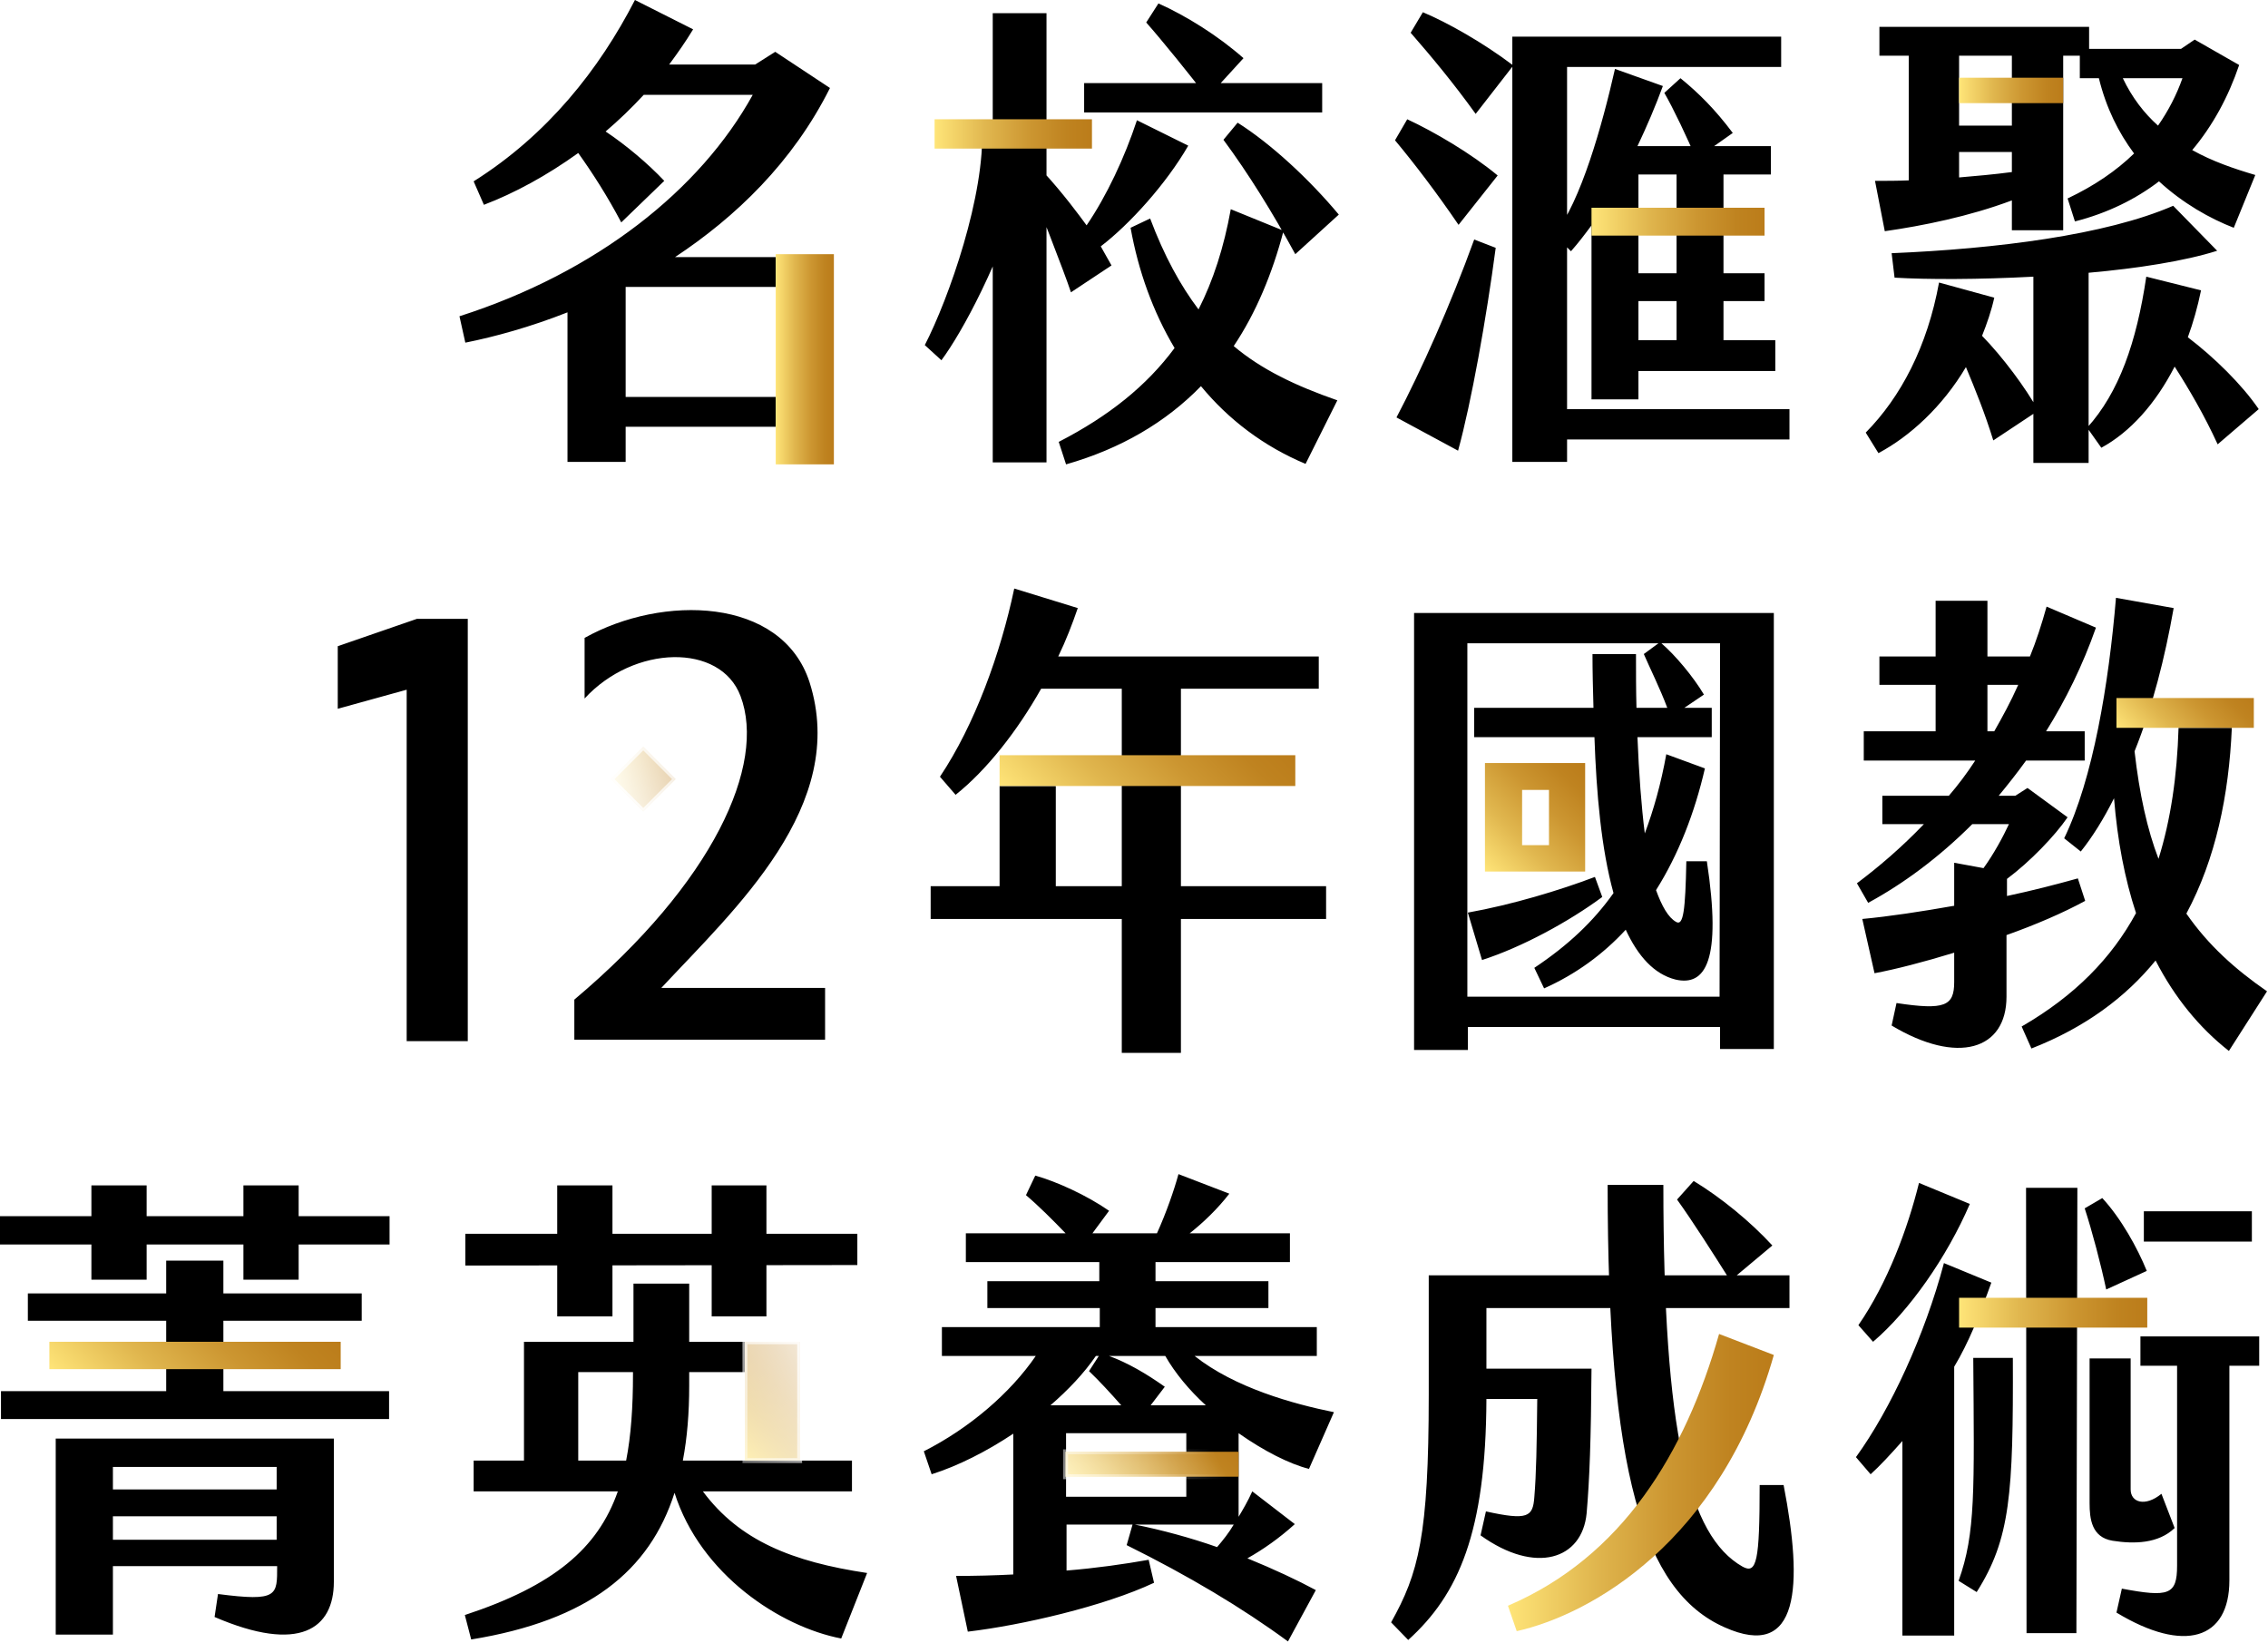
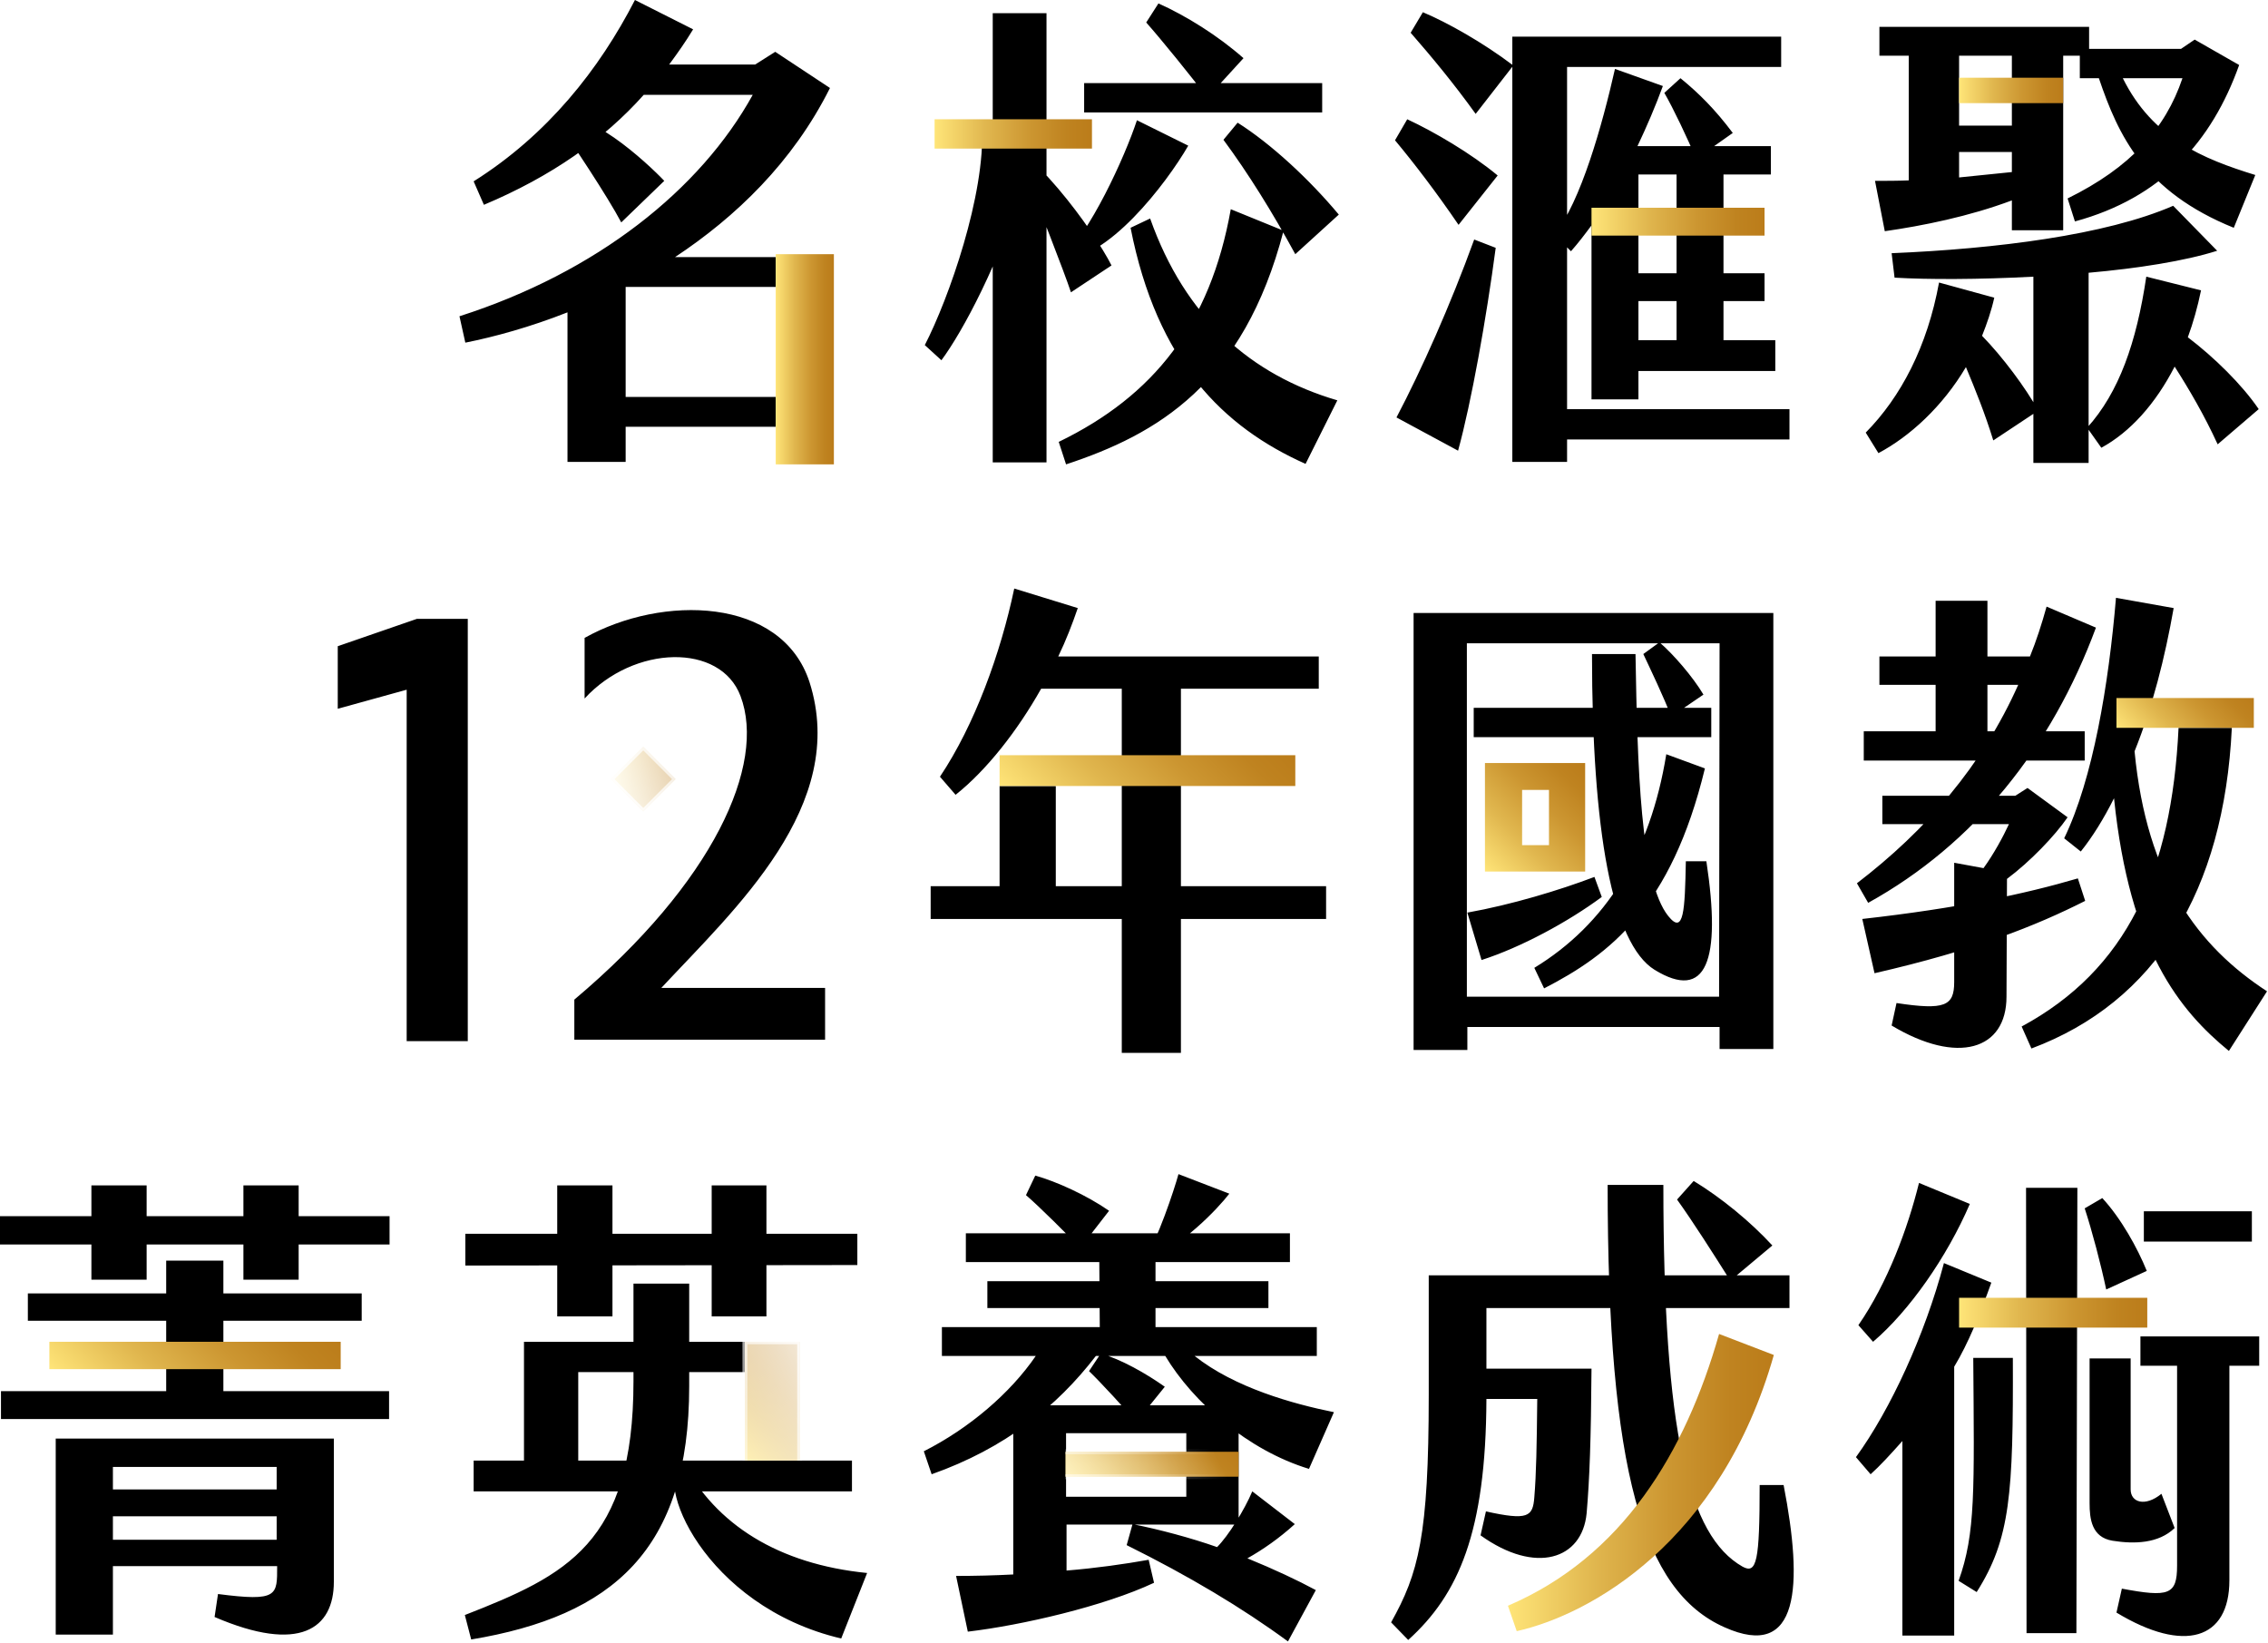
<svg xmlns="http://www.w3.org/2000/svg" xmlns:xlink="http://www.w3.org/1999/xlink" viewBox="0 0 464 336" fill="#000">
-   <path d="M158.7,87.3h-30.7v7.2h-11.9V63.9c-7.6,3-14.9,5-20.9,6.2L94,64.7c28.1-9,49.3-25.9,60-45.3h-22.3c-2.5,2.7-5.1,5.2-7.8,7.5  c4.2,2.8,8.7,6.6,12,10.1l-8.8,8.5c-2.8-5.3-5.8-10-8.8-14.2c-6.4,4.6-13,8.2-19.3,10.6l-2.1-4.8C112,27.6,122.6,14.2,129.9,0  l11.9,6c-1.5,2.5-3.2,4.9-4.9,7.2h17.6l4.1-2.6l11.2,7.4c-7.6,15.2-19.3,26.4-31.7,34.6h20.6l0,0v6.1h-30.7v22.5h30.7V87.3z   M214.1,94.6h-11l0-91.9h11 M210,36c-5.5,17.9-13.1,31.9-17.4,37.7l-3.4-3.1c4.9-9.5,12.4-30.8,11.7-44.6  c7.6,1.3,18.7,16.4,21.4,20.1c4.1-6,7.8-13.9,10.3-21.5l10.5,5.2c-4.5,7.8-12,16.1-17.9,20.6c0.8,1.4,1.5,2.7,2.2,3.9l-8.3,5.5  C217.8,55.8,211.9,40.8,210,36z M262.6,47.2c-2.3,8.8-5.7,16.9-10.2,23.6h0c5.7,4.8,12.6,8.1,21.2,11.1l-6.5,13  c-8.6-3.6-15.8-9.1-21.4-15.9c-7.2,7.4-16.4,12.8-27.6,16l-1.5-4.6c10.3-5.3,18-11.5,23.7-19.2c-4.4-7.4-7.4-15.7-9-24.6l4-1.9  c2.9,7.7,6.2,13.7,9.9,18.6c3-5.9,5.2-12.7,6.6-20.5L262.6,47.2z M250.3,28.6l2.9-3.5c6.8,4.3,14.6,11.5,20.7,18.8L265,52  C260.3,43.4,255.4,35.5,250.3,28.6z M270.5,17v6h-48.7v-6H270.5z M247,20c-3.3-4.4-9.4-11.9-12.5-15.4l2.5-3.9  c5.6,2.5,12.2,6.6,17.4,11.2L247,20z M287.9,24.4c5.4,2.5,13.1,7,18.5,11.5l-8,10.1c-4.5-6.6-9-12.5-13-17.3L287.9,24.4z M301.6,49  l4.4,1.7c-1.9,14.4-5,31.7-7.7,41.5l-12.6-6.8C290.8,75.7,296.7,62.5,301.6,49z M309.6,13.4l-7.7,9.9c-4.6-6.4-9.2-11.9-13.3-16.6  l2.5-4.2C296.1,4.6,303.4,8.7,309.6,13.4z M347,32.5c-1.7-4.1-4.7-10.4-6.5-13.5l3.3-3c3.8,3.1,7.1,6.4,10.7,11.2L347,32.5z   M320.6,83.7h45.5v6.2l0,0h-45.5v4.6h-11.2l0-87h55v6.2h-43.8V83.7z M318,48c5.4-6.7,9.8-22.4,12.4-33.9l9.8,3.5  c-1.5,4.1-3.3,8.3-5.2,12.3h27.3v5.8h-9.7v33.9h10.6v6.3h-28v5.8h-9.6V46.1c-1.4,1.9-2.7,3.6-4.2,5.3L318,48z M335.2,61.6v8h7.8  V35.7h-7.8v20.2H361v5.7H335.2z M417,84l-9.2,6.1c-1.7-5.5-3.6-10.2-5.6-15c-4.8,8.1-11.5,14.2-17.9,17.6l-2.6-4.2  c7.2-7.3,12.6-17.6,15-30.7l11.3,3.1c-0.6,2.7-1.5,5.3-2.5,7.8C409.7,73,414.4,79.3,417,84z M427.3,94.7H416l0-38.1  c-11.2,0.6-21.7,0.6-28.4,0.2l-0.6-5c21.4-0.9,43.8-3.7,57.6-9.7l9,9.2c-6.6,2.1-16.2,3.6-26.3,4.5L427.3,94.7z M427,87.5  c6.5-7.2,10.1-17.4,12.1-30.9l11.2,2.8c-0.7,3.4-1.6,6.6-2.7,9.6c5.4,4.1,11.1,9.7,14.5,14.7l-8.4,7.2h0c-2.7-5.9-5.8-11.2-8.8-15.9  c-3.9,7.6-9.1,13.4-15,16.6L427,87.5z M390.5,36.9V11.4h-6V5.5h42.9V10h18.8l2.8-1.9l9.1,5.2c-2.2,6.5-5.4,12.4-9.6,17.4  c4.1,2.3,8.5,3.8,12.9,5.1L457,46.6c-4.9-1.9-10.4-5-15.3-9.5c-4.7,3.6-10.5,6.5-17.2,8.2l-1.5-4.7c5.5-2.6,10-5.7,13.6-9.2  c-3.2-4.3-5.7-9.3-7.2-15.4h-3.9v-4.6h-3.4v35.7h-10.5V41c-8.8,3.3-18.3,5.2-26,6.3l-2-10.3C385.9,37,388.2,37,390.5,36.9z   M411.6,11.4h-10.8v14.3h10.8V11.4z M400.8,36.3c3.5-0.3,7-0.6,10.8-1.1v-4.1h-10.8V36.3z M434.3,16c1.9,4,4.4,7.2,7.2,9.7  c2.1-3,3.8-6.3,5-9.7H434.3z M83.2,141.1L69.1,145v-12.8l16.2-5.6h10.4V213H83.2V141.1z M135.3,202.1h33.5v10.6h-51.3v-8.2  c28.5-24,39.3-48.1,34-62.1c-4.1-10.9-21.8-10.5-31.9,0.5v-12.4c15.9-8.9,40.3-8.4,46,9C173.7,164.8,150.3,186,135.3,202.1z   M241.6,215.4h-12.1v-74.5H213c-4.9,8.7-11.2,16.7-17.5,21.7l-3.2-3.7c7.1-10.6,12.4-25.2,15.2-38.5l13,4c-1.1,3.2-2.4,6.6-4,9.9  h53.3v6.6h-28.2 M190.4,188v-6.7h14.1v-20.5H216v20.5h55.3h0v6.7 M362.9,125.4v89.2h-11v-4.5h-51.6v4.7h-11v-89.4H362.9z   M351.9,131.6h-12c2.8,2.4,6.5,6.8,8.7,10.5l-4,2.7h5.6v6H335c0.3,7.5,0.8,14.1,1.5,19.7c1.8-4.8,3.3-10.1,4.4-16.2l7.9,2.9  c-2.1,9.1-5.4,17.6-10,24.9c1.2,3.3,2.5,5.6,4.1,6.5c1.5,0.9,1.9-2.4,2.1-12.4h4.2c3.1,20.4-0.3,25.6-6.4,24.2  c-4.4-1.1-7.7-4.8-10.2-10.2c-4.6,5-10.2,9.1-16.7,12l-2-4.2c6.9-4.6,12.1-9.5,16.2-15.3c-2.5-9-3.5-20.4-3.9-31.9h-24.6v-6h24.4  c-0.1-3.7-0.2-7.4-0.2-11h8.9c0,3.8,0,7.5,0.1,11h6.3c-1.5-4-3.5-8-4.8-11l3-2.2h-39.1v72.3h51.6L351.9,131.6L351.9,131.6z   M303.2,196.4l-2.9-9.7c9-1.6,18.9-4.6,26-7.3l1.5,4.1C320.9,188.6,311.3,193.8,303.2,196.4z M410.5,191.3v12.6  c0,10.9-10,14-23.5,5.9l1-4.6c9.9,1.5,11.8,0.6,11.8-4.3v-6c-6.2,1.9-12,3.4-16.3,4.2L381,188c5.4-0.5,12-1.5,18.8-2.7v-8.8l6,1.1  c2.1-2.9,4-6.4,5.2-9h-7.5c-6.8,6.8-14.1,12.2-21.3,16.1l-2.3-4c4.4-3.3,9.1-7.3,13.7-12.1h-8.5v-5.8h13.6c1.9-2.2,3.7-4.6,5.4-7.2  h-22.8v-6H396v-9.5h-11.5v-5.8H396v-11.4h10.6v11.4h8.7c1.3-3.2,2.4-6.6,3.4-10.2l10.1,4.3c-2.7,7.7-6.2,14.8-10.2,21.2h7.9v6h-12  c-1.8,2.5-3.7,4.9-5.6,7.2h3.4l2.5-1.6l8.2,6c-2.6,3.8-7.7,9.1-12.4,12.6v3.5c5.2-1.1,10.2-2.4,14.5-3.6l1.5,4.6  C422,186.8,416.4,189.2,410.5,191.3L410.5,191.3z M406.6,149.6h1.4c1.7-3,3.4-6.1,4.9-9.5h-6.3V149.6z M436.7,153.7  c1,8.8,2.6,16,4.9,22c2.5-8,3.8-16.9,4.1-26.8h10.9c-0.6,13.8-3.3,26.8-9.3,38c4.5,6.5,10,11.4,16.5,15.9h0L456,215  c-6-4.7-11.1-10.9-15-18.5c-6.1,7.5-14.4,13.7-25.4,18l-2-4.5c10.9-6.3,18.4-14,23.4-23.2c-2.3-7-3.8-14.8-4.5-23.5  c-2.1,4.2-4.4,7.9-6.8,10.9l-3.4-2.7c5.9-12.2,9.1-31.4,10.6-49.2l11.8,2.1C442.9,134.6,440.4,144.5,436.7,153.7z M0,254.6v-5.8  h79.7h0v5.8 M30,261.8H18.7l0-19.3H30 M61.1,261.8H49.8l0-19.3h11.3 M45.7,284.6L45.7,284.6h33.9v5.7H0.2v-5.7H34v-26.7h11.7   M5.7,270.2v-5.6h68.3v5.6 M11.4,294.3h56.9v29.3c0,9.6-7,14.7-24.4,7.2l0.7-4.7c12.3,1.6,12.1,0.3,12.1-5.7H23.1v14H11.4V294.3z   M23.1,300.1v4.6h33.5v-4.6H23.1z M56.6,315v-4.8H23.1v4.8H56.6z M156.8,269.3h-11.2v-26.8h11.2 M125.3,269.3H114v-26.8h11.3   M95.2,258.9v-6.5h80.2v6.4 M128.1,298.8c1-5.1,1.4-11,1.4-17.6v-0.5h-11.2v18.1H128.1L128.1,298.8z M174.3,298.8v6.3h-30.5  c7.5,10.1,18.3,14.4,33.6,16.7h0l-5.3,13.4c-12.5-2.4-28.8-13.1-34.1-29.8c-5.1,16-17.6,26.1-41.6,30l-1.3-5  c18.2-6,27.2-13.6,31.3-25.3H96.9v-6.3h10.3v-24.3h22.4v-11.9H141v11.9h11.4v6.2H141v2.8c0,5.5-0.4,10.6-1.3,15.3H174.3z   M255.2,318.8c5.4,2.2,10.3,4.5,14,6.5l-5.7,10.5c-9.4-6.9-20.3-13.4-33-19.7l1.2-4.2h-13.5v9.4c6.1-0.5,11.7-1.3,16.8-2.2l1.1,4.7  c-10.2,4.8-27.1,8.7-38.1,10l-2.4-11.4c3.9,0,7.9-0.1,11.7-0.3v-28.8c-5.4,3.6-11.3,6.6-16.7,8.3l-1.6-4.7  c9.3-4.7,17.7-11.9,22.9-19.5h-19.2v-5.9h32.3v-3.9H202v-5.5h22.9v-3.9h-27.3v-5.9H218c-2.6-2.7-5.5-5.6-8.1-7.8l1.9-4  c4.3,1.2,10.5,4,15.1,7.2l-3.4,4.6h13.2c1.9-4.2,3.5-8.8,4.4-12.1l10.4,4c-2.3,3-5.3,5.9-8.1,8.1h20.5v5.9h-27.5v3.9h23.1v5.5h-23.1  v3.9h33v5.9h-25c8.2,6.5,20.1,9.8,28.5,11.5l-5.1,11.6c-4-1-9.3-3.7-14.4-7.3v17.1c0.9-1.5,1.9-3.2,2.8-5.2l8.7,6.7  C261.7,314.7,258.4,317,255.2,318.8z M229.4,287.5c-2.3-2.6-4.5-5-6.6-7l2-3.1h-0.6c-2.4,3.5-5.6,6.9-9.3,10.1H229.4z M242.7,293.2  h-24.6v13h24.6V293.2z M226.9,277.4c3.8,1.4,7.6,3.6,11.4,6.3l-2.9,3.8h11.3c-3.4-3.1-6.3-6.6-8.3-10.1H226.9z M232.2,311.9  c5.5,1.1,11.4,2.7,16.8,4.6c1.2-1.4,2.4-2.9,3.4-4.6H232.2z M352.8,332.9c-16.7-7.4-23.9-31.9-23.9-90.5h11.4  c0,50.8,5.1,71.8,16.2,78.1c2.9,1.6,3.5-1.1,3.5-16.7h4.9C368.9,324.4,368.2,339.8,352.8,332.9z M304.1,267.6V280h21.5  c-0.1,14.5-0.4,22.7-1,29.6c-0.9,9.4-10.4,12.6-21.7,4.5l1.1-4.9c8.6,1.9,9.6,1.1,9.9-2.9c0.4-4.8,0.5-10.6,0.6-20.1h-10.4  c-0.1,27.3-5.7,40-16,49.3l-3.5-3.6c5.6-10,7.7-17.6,7.7-46.6v-24.4h73.8v6.7 M354,262c-3.4-5.4-7.8-12.3-10.9-16.6l3.4-3.8  c5.6,3.4,11.6,8.3,16.1,13.2L354,262z M414.5,243H425l-0.2,91.1h-10.2L414.5,243z M399.8,279.6v55h-10.6v-39.8  c-2.4,2.7-4.6,5.1-6.5,6.8l-3-3.5c7.1-9.8,14.1-25,18-39.7l9.7,4C405.1,268.8,402.7,274.8,399.8,279.6z M383.2,274.5l-3-3.4  c6-8.7,10.1-19.8,12.4-29.1l10.4,4.3C398.3,257.2,390.6,268.2,383.2,274.5z M411.8,277.8c0.1,27.8-0.5,37-7.4,47.9l-3.7-2.3  c3.5-9.7,3.2-18.5,3-45.6H411.8z M430.9,263.8c-1.1-5.2-2.9-12-4.4-16.6l3.6-2.1c3.8,4.1,7.2,10.2,9.1,14.9L430.9,263.8z   M427.5,307.5v-29.6h8.4v26.8c0,2.7,3,3.6,6.3,0.9l2.7,7c-3.3,3.2-8.3,3.3-12.7,2.6C427.9,314.5,427.5,310.7,427.5,307.5z   M462.2,273.4v6h-6.1v43.9c0,12.1-9.2,15-23.1,6.6l1.1-4.9c9.6,1.8,11.3,1.3,11.3-4.7v-40.9h-7.5v-6H462.2z M460.7,254h-22.1v-6.2  h22.1V254z" />
+   <path d="M116.1,63.9c-7.6,3-14.9,5-20.9,6.2L94,64.7c28.1-9,49.3-25.9,60-45.3l-22.3,0c-8.1,9.1-18.9,16.7-32.7,22.5  l-2.1-4.8c15.1-9.5,25.7-22.9,33-37.1l11.9,6c-1.5,2.5-3.2,4.9-4.9,7.2h17.6l4.1-2.6l11.2,7.4c-7.6,15.2-19.3,26.4-31.7,34.6h20.6  l0,0v6.1H128v22.5h30.7v6.1h0H128v7.2h-11.9 M127.1,45.5C124.3,40.2,117,29.2,114,25c5.1-4.1,18.6,8.5,21.9,12 M214.1,94.6h-11V2.7  h11 M219.1,59.8c-1.3-4-7.2-19-9.1-23.8c-5.5,17.9-13.1,31.9-17.4,37.7l-3.4-3.1c4.9-9.5,12.4-30.8,11.7-44.6  c9.8,2.9,22.9,21.2,26.5,28.3 M243.1,29.8c-4.5,7.8-16.7,23.7-26.1,23.2c5.9-5.1,13.1-20.8,15.6-28.4 M262.6,47.2  c-8.2,31.5-26,41.7-44.5,47.8l-1.5-4.6c19.4-9.4,31-24,35.2-47.6 M267.1,94.9c-16.8-7.5-30.4-20.8-35.8-48.3l4-1.9  c7.2,20.3,20.6,32,38.3,37.2 M265,52c-4.7-8.6-9.6-16.5-14.7-23.4l2.9-3.5c6.8,4.3,14.6,11.5,20.7,18.8 M221.8,23v-6h48.7v6 M247,20  c-3.3-4.4-9.4-11.9-12.5-15.4l2.5-3.9c5.6,2.5,12.2,6.6,17.4,11.2 M298.4,46c-4.5-6.6-9-12.5-13-17.3l2.5-4.3  c5.4,2.5,13.1,7,18.5,11.5 M285.7,85.4c5.1-9.7,11-22.9,15.9-36.4l4.4,1.7c-1.9,14.4-5,31.7-7.7,41.5 M309.6,13.4l-7.7,9.9  c-4.6-6.4-9.2-11.9-13.3-16.6l2.5-4.2C296.1,4.6,303.4,8.7,309.6,13.4z M347,32.5c-1.7-4.1-4.7-10.4-6.5-13.5l3.3-3  c3.8,3.1,7.1,6.4,10.7,11.2 M309.4,7.5h55v6.2h-43.8v70h45.5v6.2l0,0h-45.5v4.6h-11.2 M325.6,46.1c-1.4,1.9-2.7,3.6-4.2,5.3L318,48  c5.4-6.7,9.8-22.4,12.4-33.9l9.8,3.5c-1.5,4.1-3.3,8.3-5.2,12.3h27.3v5.8h-9.7v33.9h10.6v6.3h-28v5.8h-9.6 M343,35.7h-7.8v20.2H361  v5.7c0,0-25.8,0-25.8,0v8h7.8 M408,60.9c-0.6,2.7-1.5,5.3-2.5,7.8c4.2,4.3,8.9,10.6,11.5,15.3l-9.2,6.1c-1.7-5.5-3.6-10.2-5.6-15  c-4.8,8.1-11.5,14.2-17.9,17.6l-2.6-4.2c7.2-7.3,12.6-17.6,15-30.7 M427.3,94.7H416V56.6c-11.2,0.6-21.7,0.6-28.4,0.2l-0.6-5  c21.4-0.9,43.8-3.7,57.6-9.7l9,9.2c-6.6,2.1-16.2,3.6-26.3,4.5 M450.3,59.4c-0.7,3.4-1.6,6.6-2.7,9.6c5.4,4.1,11.1,9.7,14.5,14.7  l-8.4,7.2l0,0c-2.7-5.9-5.8-11.2-8.8-15.9c-3.9,7.6-9.1,13.4-15,16.6l-2.9-4.1c6.5-7.2,10.1-17.4,12.1-30.9 M411.6,11.4h-10.8v14.3  h10.8 M400.8,31.1v5.2l10.8-1.1v-4.1 M422.1,47.1h-10.5V41c-8.8,3.3-18.3,5.2-26,6.3l-2-10.3c2.3,0,4.6,0,6.9-0.1V11.4h-6V5.5h42.9  V10h18.8l2.8-1.9l9.1,5.2c-5.6,15.7-15.9,27.2-33.6,32l-1.5-4.7c12.8-6.3,20-14.2,23.5-24.6h-12.2c6.1,12.3,16.4,16.5,27.1,19.8  L457,46.6c-18.3-7.4-23.6-18.8-27.6-30.6l-3.9,0v-4.6h-3.4 M95.7,213H83.2v-71.9L69.1,145v-12.8l16.2-5.6h10.4 M117.5,212.7v-8.2  c28.5-24,39.3-48.1,34-62.1c-4.1-10.9-21.8-10.5-31.9,0.5v-12.4c15.9-8.9,40.3-8.4,46,9c8.1,25.3-15.3,46.5-30.3,62.6h33.5v10.6   M241.6,215.4h-12.1v-74.5H213c-4.9,8.7-11.2,16.7-17.5,21.7l-3.2-3.7c7.1-10.6,12.4-25.2,15.2-38.5l13,4c-1.1,3.2-2.4,6.6-4,9.9  h53.3v6.6h-28.2 M190.4,188v-6.7h14.1v-20.5H216v20.5h55.3l0,0v6.7 M410.5,203.9c0,10.9-10,14-23.5,5.9l1-4.6  c9.9,1.5,11.8,0.6,11.8-4.3v-24.4l6,1.1c2.1-2.9,4-6.4,5.2-9h-25.9v-5.8h27.2l2.5-1.6l8.2,6c-2.6,3.8-7.7,9.1-12.4,12.6 M381,188  c19.6-2.2,33.2-5.1,44.1-8.3l1.5,4.6c-10.1,5.1-22.6,10.1-43.1,14.8 M381.3,155.6v-6H396v-26.7h10.6v26.7h19.9v6 M415.3,134.3  c1.3-3.2,2.4-6.6,3.4-10.2l10.1,4.3c-9.1,24.6-24.9,44.3-46.6,56.3l-2.3-4c14.1-10.8,25.6-24,33-40.6h-28.4v-5.8 M456,215  c-10-8.2-20.3-20.6-23.5-51.7c-2.1,4.2-4.4,7.9-6.8,10.9l-3.4-2.7c5.9-12.2,9.1-31.4,10.6-49.2l11.8,2.1c-1.8,10.2-4.3,20.1-8,29.3  c2.5,26,13,39.9,27.1,49.1l0,0 M456.6,148.9c-1.6,33.4-15.6,56.1-41,65.6l-2-4.5c21.5-11.6,30.7-31.6,32.1-61.1 M0,254.6v-5.8h79.7  l0,0v5.8 M30,261.8H18.7v-19.3H30 M61.1,261.8H49.8v-19.3h11.3 M45.7,284.6L45.7,284.6h33.9v5.7H0.2v-5.7H34v-26.7h11.7 M5.7,270.2  v-5.6H74v5.6 M68.3,294.3v29.3c0,9.6-7,14.7-24.4,7.2l0.7-4.7c12.3,1.6,12.1,0.3,12.1-5.7H23.1v14H11.4v-40.1 M56.6,304.7v-4.6H23.1  v4.6 M56.6,315v-4.8H23.1v4.8 M156.8,269.3h-11.2v-26.8h11.2 M125.3,269.3H114v-26.8h11.3 M95.2,258.9v-6.5h80.2v6.4 M141,283.6  c0,33.5-15.7,47-44.6,51.8l-1.3-5c20.7-8.1,34.5-14.6,34.5-47.8v-20H141 M172.1,335.2c-28.1-6.6-38.8-32.8-32.4-36.2  c6.7,12.9,19.6,21,37.7,22.8l0,0 M96.9,305.1v-6.3h10.3v-24.3h45.2v6.2l-34.1,0v18.1l56,0v0v6.3 M202,267.6v-5.5h57.5v5.5   M251.5,244.2c-2.3,3-9.9,11.1-17.5,13.8c2.8-4.3,6.2-14.5,7.1-17.8 M221,255.3c-2.6-2.7-8.5-8.6-11.1-10.8l1.9-4  c4.3,1.2,10.5,4,15.1,7.2 M242.7,306.2v-13h-24.6v13 M263.9,252.3v5.9h-27.5v13.3h33v5.9h-25c8.2,6.5,20.1,9.8,28.5,11.5l-5.1,11.6  c-12.5-3.8-23.7-13.6-29.4-23.1l-14.2,0c-8,10.4-18.6,18.9-33.6,24.2l-1.6-4.7c9.3-4.7,17.7-11.9,22.9-19.5h-19.2v-5.9H225  l-0.1-13.3h-27.3v-5.9 M232.4,291c-1.9-2.5-7.5-8.5-9.6-10.5l2.4-3.6c4.2,1.2,9.3,4.1,13.1,6.8L232.4,291z M263.5,335.8  c-9.4-6.9-20.3-13.4-33-19.7l1.2-4.3c5.5,1.1,11.9,2.8,17.3,4.7c2.3-2.3,5.6-7.6,7.2-11.4l8.7,6.7c-3.2,2.9-6.5,5.2-9.7,7  c5.4,2.2,10.3,4.5,14,6.5 M207.3,287.5l46.1,0v24.4l-35.2,0v9.4c6.1-0.5,11.7-1.3,16.8-2.2l1.1,4.7c-10.2,4.8-27.1,8.7-38.1,10  l-2.4-11.4c3.9,0,7.9-0.1,11.7-0.3 M340.3,242.4c0,50.8,5.1,71.8,16.2,78.1c2.9,1.6,3.5-1.1,3.5-16.7h4.9c4,20.6,3.3,36-12.1,29.1  c-16.7-7.4-23.9-31.9-23.9-90.5 M366.1,260.9v6.7h-62V280h21.5c-0.1,14.5-0.4,22.7-1,29.6c-0.9,9.4-10.4,12.6-21.7,4.5l1.1-4.9  c8.6,1.9,9.6,1.1,9.9-2.9c0.4-4.8,0.5-10.6,0.6-20.1h-10.4c-0.1,27.3-5.7,40-16,49.3l-3.5-3.6c5.6-10,7.7-17.6,7.7-46.6v-24.4   M354,262c-3.4-5.4-7.8-12.3-10.9-16.6l3.4-3.8c5.6,3.4,11.6,8.3,16.1,13.2 M424.8,334.1h-10.2l-0.1-91.1H425 M399.8,334.6h-10.6  v-39.8c-2.4,2.7-4.6,5.1-6.5,6.8l-3-3.5c7.1-9.8,14.1-25,18-39.7l9.7,4c-2.3,6.4-4.7,12.4-7.6,17.2 M403,246.3  c-4.7,10.9-12.4,21.9-19.8,28.2l-3-3.4c6-8.7,10.1-19.8,12.4-29.1 M411.8,277.8c0.1,27.8-0.5,37-7.4,47.9l-3.7-2.3  c3.5-9.7,3.2-18.5,3-45.6 M430.9,263.8c-1.1-5.2-2.9-12-4.4-16.6l3.6-2.1c3.8,4.1,7.2,10.2,9.1,14.9 M427.5,277.9h8.4v26.8  c0,2.7,3,3.6,6.3,0.9l2.7,7c-3.3,3.2-8.3,3.3-12.7,2.6c-4.3-0.7-4.7-4.5-4.7-7.7 M456.1,323.3c0,12.1-9.2,15-23.1,6.6l1.1-4.9  c9.6,1.8,11.3,1.3,11.3-4.7v-40.9h-7.5v-6h24.3v6h-6.1 M438.6,254v-6.2h22.1v6.2 M289.2,125.4h73.6v89.2h-11v-4.5h-51.6v4.7h-11   M300.1,203.9h51.6l0.1-72.3h-51.7 M341.9,146.6c-1.5-4-4.3-9.8-5.7-12.8l3.3-2.4c2.8,2.4,6.8,7,9,10.7 M334.6,133.8  c0.4,23.1,1,46.5,6.7,53.6c3.2,4,3.4-1.2,3.6-11.2h4.2c3.1,20.4,0,28.7-10.6,22.2c-8.7-5.4-12.8-28.6-12.8-64.6 M348.8,157.2  c-6.9,28.5-19.5,38.1-32.9,45l-2-4.2c14.6-8.9,23.7-23.4,27-43.7 M301.5,150.8v-6h48.6v6 M300.2,186.7c9-1.6,18.9-4.6,26-7.3  l1.5,4.1c-6.9,5.1-16.5,10.3-24.6,12.9" />
  <defs>
    <linearGradient id="grad" gradientUnits="userSpaceOnUse">
      <stop stop-color="#FFE679" />
      <stop offset="0.02" stop-color="#FDE276" />
      <stop offset="0.33" stop-color="#E0B64E" />
      <stop offset="0.61" stop-color="#CC9631" />
      <stop offset="0.84" stop-color="#BF8320" />
      <stop offset="1" stop-color="#BB7C1A" />
    </linearGradient>
  </defs>
-   <path fill="url(#paint0)" d="M170.6,52h-11.9v43h11.9V52z" />
-   <path fill="url(#paint1)" d="M361,42.5h-35.4v5.7H361V42.5z" />
-   <path fill="url(#paint2)" d="M422.1,15.9h-21.3v5.2h21.3V15.9z" />
-   <path fill="url(#paint3)" d="M223.4,24.4h-32.2v6h32.2V24.4z" />
-   <path fill="url(#paint4)" d="M131.6,152.8l-6.6,6.6l6.6,6.6l6.6-6.6L131.6,152.8z" />
-   <path fill="url(#paint5)" d="M265,154.5h-60.5v6.3H265V154.5z" />
-   <path fill="url(#paint6)" d="M324.3,178.3h-20.5v-22.2h20.5V178.3zM316.9,161.6h-5.5v11.3h5.5V161.6z" />
-   <path fill="url(#paint7)" d="M461.1,142.8H433v6.1h28.1V142.8z" />
-   <path fill="url(#paint8)" d="M69.7,274.5H10.1v5.6h59.6V274.5z" />
-   <path fill="url(#paint9)" d="M163.6,274.5h-11.2v24.3h11.2V274.5z" />
-   <path fill="url(#paint10)" d="M253.4,297h-35.4v5.1h35.4V297z" />
-   <path fill="url(#paint11)" d="M310.3,333.7l-1.8-5.2c23.4-10,36.3-31.3,43.2-55.6l11.2,4.3C352,315.5,325.4,330.3,310.3,333.7z" />
-   <path fill="url(#paint12)" d="M439.3,265.5h-38.5v6.1h38.5V265.5z" />
+   <path fill="url(#paint0)" d="M158.7,95h11.9V52h-11.9" />
+   <path fill="url(#paint1)" d="M361,48.2v-5.7h-35.4v5.7" />
+   <path fill="url(#paint2)" d="M422.1,21.1v-5.2h-21.3v5.2" />
+   <path fill="url(#paint3)" d="M223.4,30.4v-6h-32.2v6" />
+   <path fill="url(#paint4)" d="M131.6,166l6.6-6.6l-6.6-6.6l-6.6,6.6" />
+   <path fill="url(#paint5)" d="M265,160.8v-6.3h-60.5v6.3" />
+   <path fill="url(#paint6)" d="M303.8,156.1h20.5v22.2h-20.5 M311.4,172.9h5.5v-11.3h-5.5" />
+   <path fill="url(#paint7)" d="M461.1,148.9v-6.1H433v6.1" />
+   <path fill="url(#paint8)" d="M69.7,280.1v-5.6H10.1v5.6" />
+   <path fill="url(#paint9)" d="M152.4,298.8h11.2v-24.3h-11.2" />
+   <path fill="url(#paint10)" d="M253.4,302.1V297H218v5.1" />
+   <path fill="url(#paint11)" d="M362.9,277.2c-10.9,38.3-37.5,53.1-52.6,56.5l-1.8-5.2c23.4-10,36.3-31.3,43.2-55.6" />
+   <path fill="url(#paint12)" d="M439.3,271.6v-6.1h-38.5v6.1" />
  <linearGradient id="paint0" x1="158.66" y1="0" x2="170.56" y2="0" xlink:href="#grad" />
  <linearGradient id="paint1" x1="325.59" y1="0" x2="361.02" y2="0" xlink:href="#grad" />
  <linearGradient id="paint2" x1="400.83" y1="0" x2="422.09" y2="0" xlink:href="#grad" />
  <linearGradient id="paint3" x1="191.19" y1="0" x2="223.36" y2="0" xlink:href="#grad" />
  <linearGradient id="paint4" x1="125" y1="0" x2="138.2" y2="0" xlink:href="#grad" />
  <linearGradient id="paint5" x1="218" y1="174.36" x2="251.42" y2="140.95" xlink:href="#grad" />
  <linearGradient id="paint6" x1="303.36" y1="177.89" x2="324.73" y2="156.52" xlink:href="#grad" />
  <linearGradient id="paint7" x1="438.46" y1="154.41" x2="455.57" y2="137.3" xlink:href="#grad" />
  <linearGradient id="paint8" x1="23.59" y1="293.6" x2="56.19" y2="261" xlink:href="#grad" />
  <linearGradient id="paint9" x1="149.1" y1="295.52" x2="166.84" y2="277.78" xlink:href="#grad" />
  <linearGradient id="paint10" x1="225.65" y1="309.67" x2="245.87" y2="289.44" xlink:href="#grad" />
  <linearGradient id="paint11" x1="308.5" y1="0" x2="362.84" y2="0" xlink:href="#grad" />
  <linearGradient id="paint12" x1="400.74" y1="0" x2="439.26" y2="0" xlink:href="#grad" />
  <linearGradient id="light1" gradientUnits="userSpaceOnUse" x1="0" y1="50" x2="100" y2="0">
    <stop offset="0" style="stop-color:#FFF0" />
    <stop offset="0.5" style="stop-color:#FFFF" />
    <stop offset="1" style="stop-color:#FFF0" />
    <animate attributeName="x1" from="-400" to="1400" dur="4s" repeatCount="indefinite" />
    <animate attributeName="x2" from="-300" to="1500" dur="4s" repeatCount="indefinite" />
  </linearGradient>
-   <path style="fill:url(#light1);stroke:url(#light1);" d="M170.6,52h-11.9v43h11.9V52z M361,42.5h-35.4v5.7H361V42.5z M422.1,15.9h-21.3v5.2h21.3V15.9z M223.4,24.4h-32.2v6h32.2  V24.4z M131.6,152.8l-6.6,6.6l6.6,6.6l6.6-6.6L131.6,152.8z M265,154.5h-60.5v6.3H265V154.5z M324.3,178.3h-20.5v-22.2h20.5V178.3z   M316.9,161.6h-5.5v11.3h5.5V161.6z M461.1,142.8H433v6.1h28.1V142.8z M69.7,274.5H10.1v5.6h59.6V274.5z M163.6,274.5h-11.2v24.3  h11.2V274.5z M253.4,297h-35.4v5.1h35.4V297z M310.3,333.7l-1.8-5.2c23.4-10,36.3-31.3,43.2-55.6l11.2,4.3  C352,315.5,325.4,330.3,310.3,333.7z M439.3,265.5h-38.5v6.1h38.5V265.5z" />
+   <path style="fill:url(#light1);stroke:url(#light1);" d="M158.7,95h11.9V52h-11.9 M325.6,48.2H361v-5.7h-35.4 M400.8,21.1h21.3v-5.2h-21.3 M223.4,30.4v-6h-32.2v6 M131.6,152.8l-6.6,6.6  l6.6,6.6l6.6-6.6L131.6,152.8z M265,160.8v-6.3h-60.5v6.3 M324.3,178.3h-20.5v-22.2h20.5V178.3z M316.9,161.6h-5.5v11.3h5.5V161.6z   M461.1,148.9v-6.1H433v6.1 M69.7,280.1v-5.6H10.1v5.6 M163.6,298.8v-24.3h-11.2v24.3 M218,302.1h35.4V297H218 M362.9,277.2  c-10.9,38.3-37.5,53.1-52.6,56.5l-1.8-5.2c23.4-10,36.3-31.3,43.2-55.6 M439.3,271.6v-6.1h-38.5v6.1" />
</svg>
